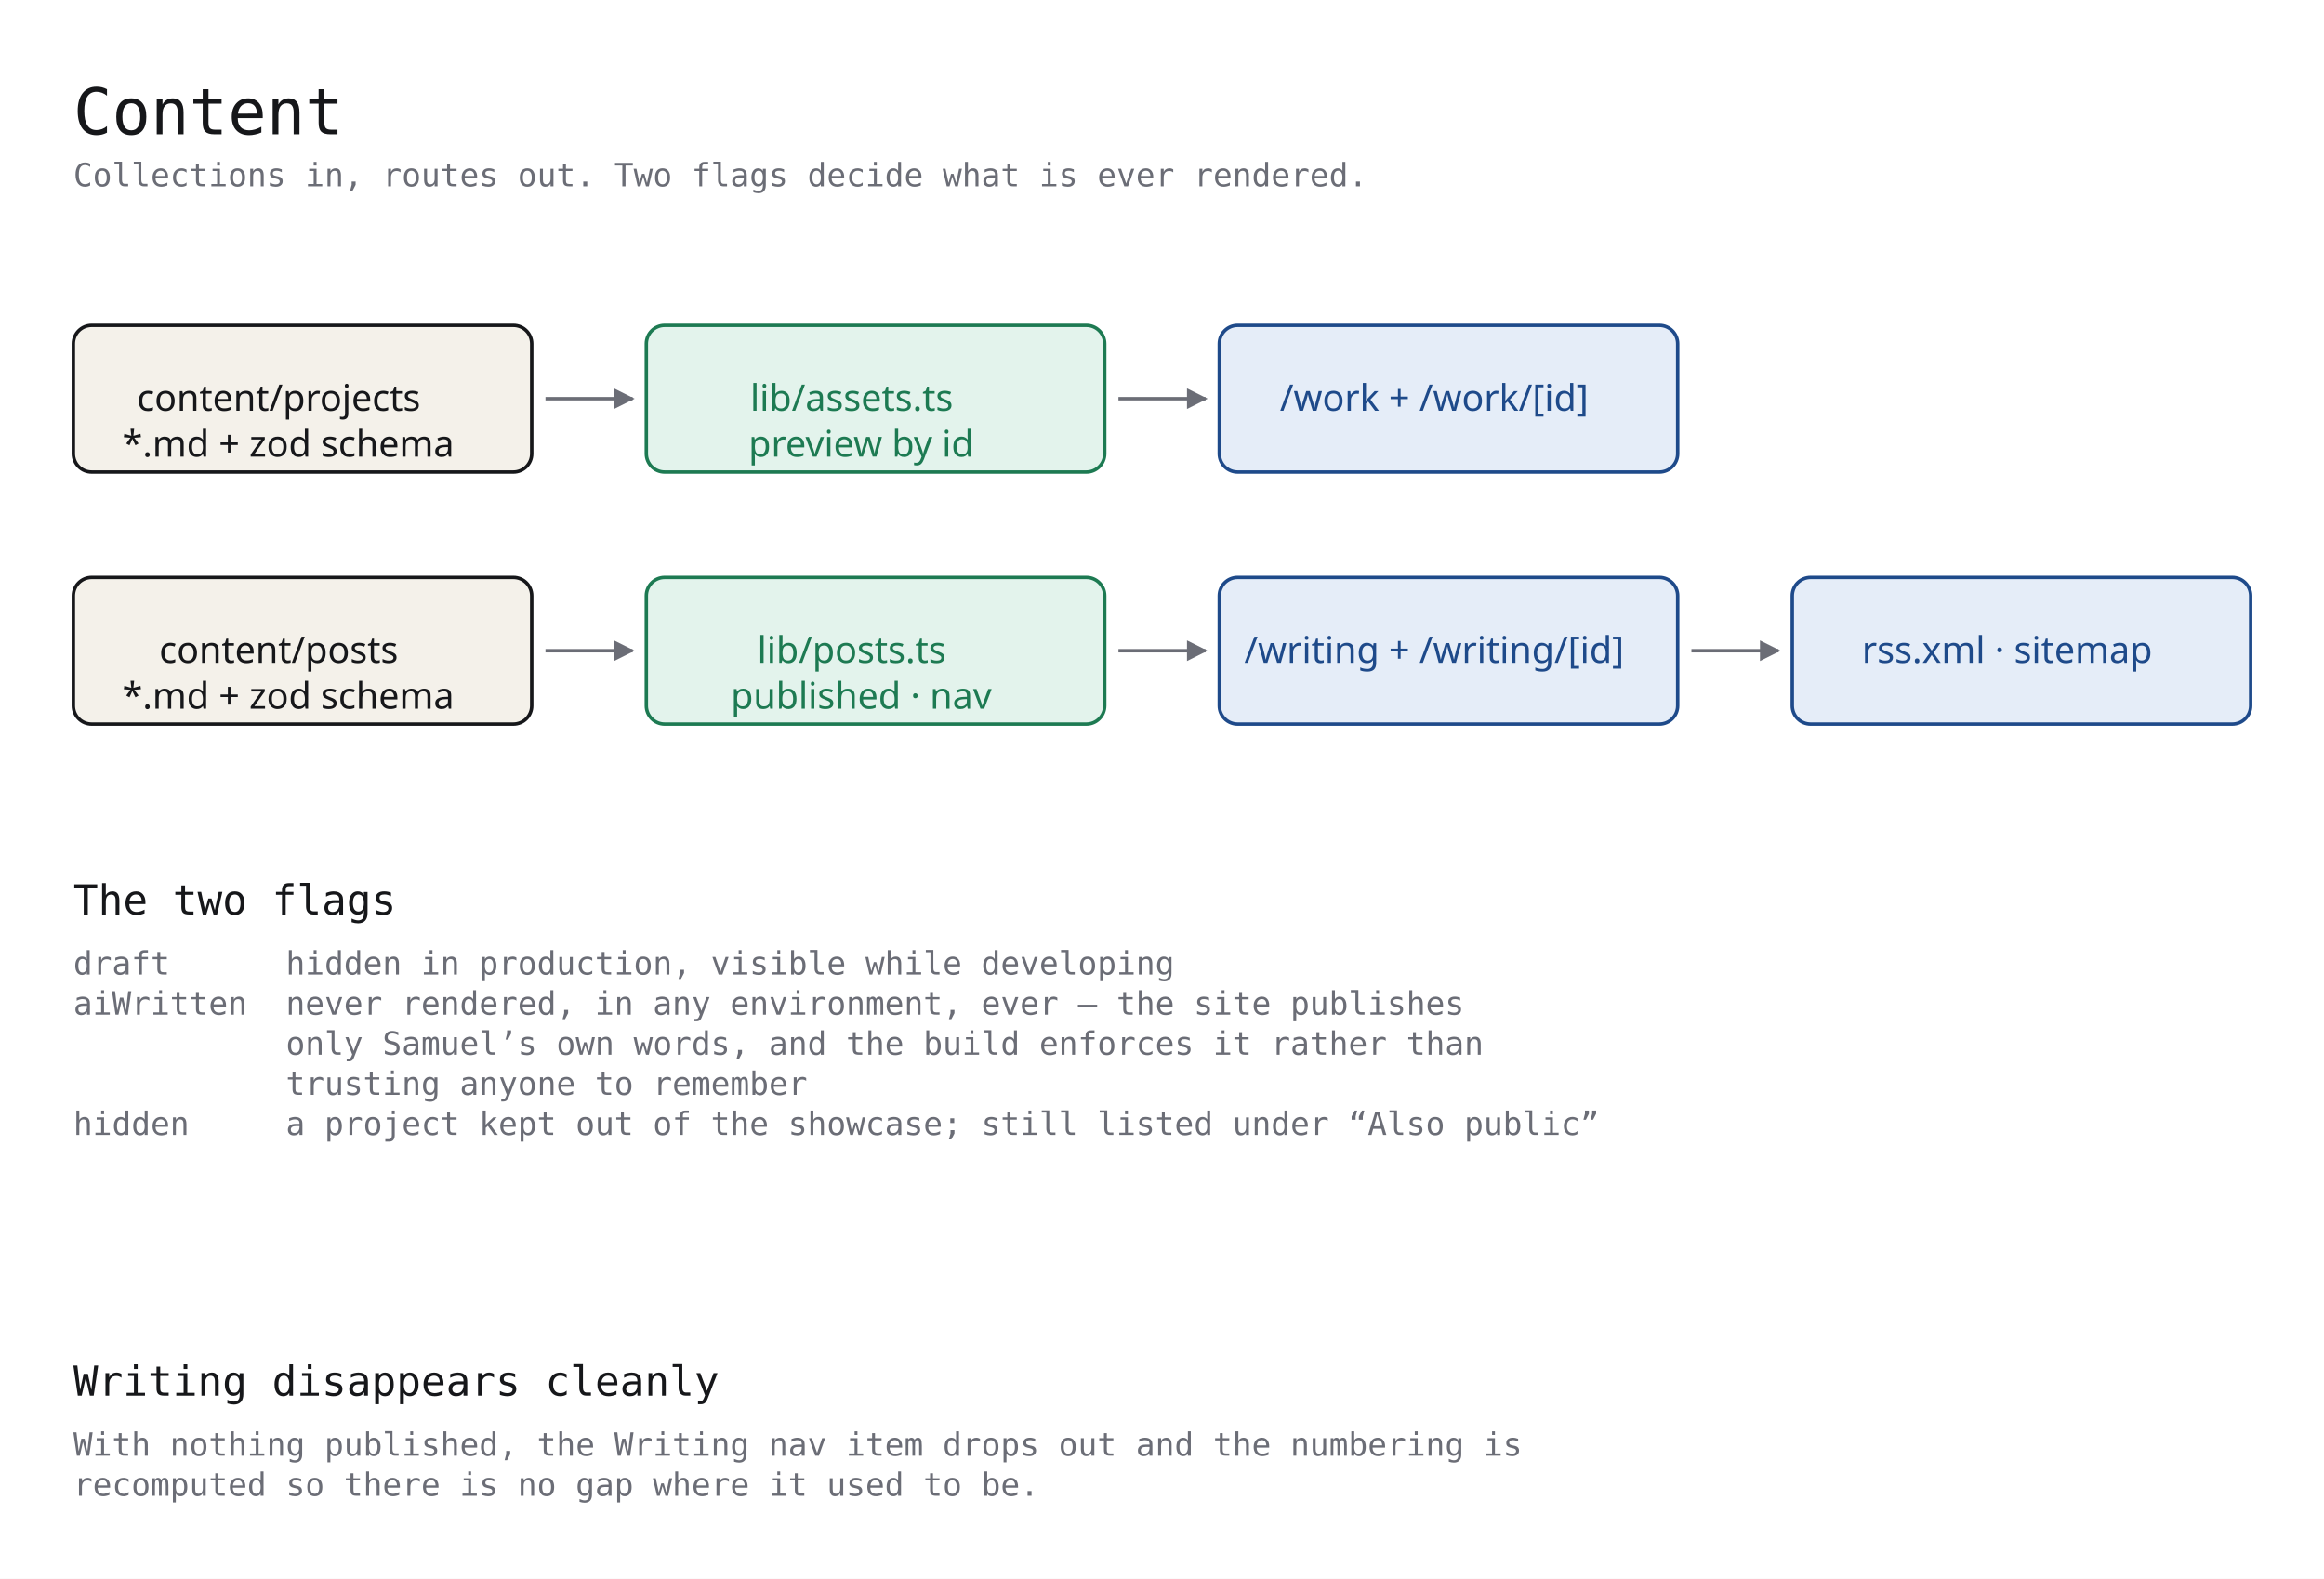
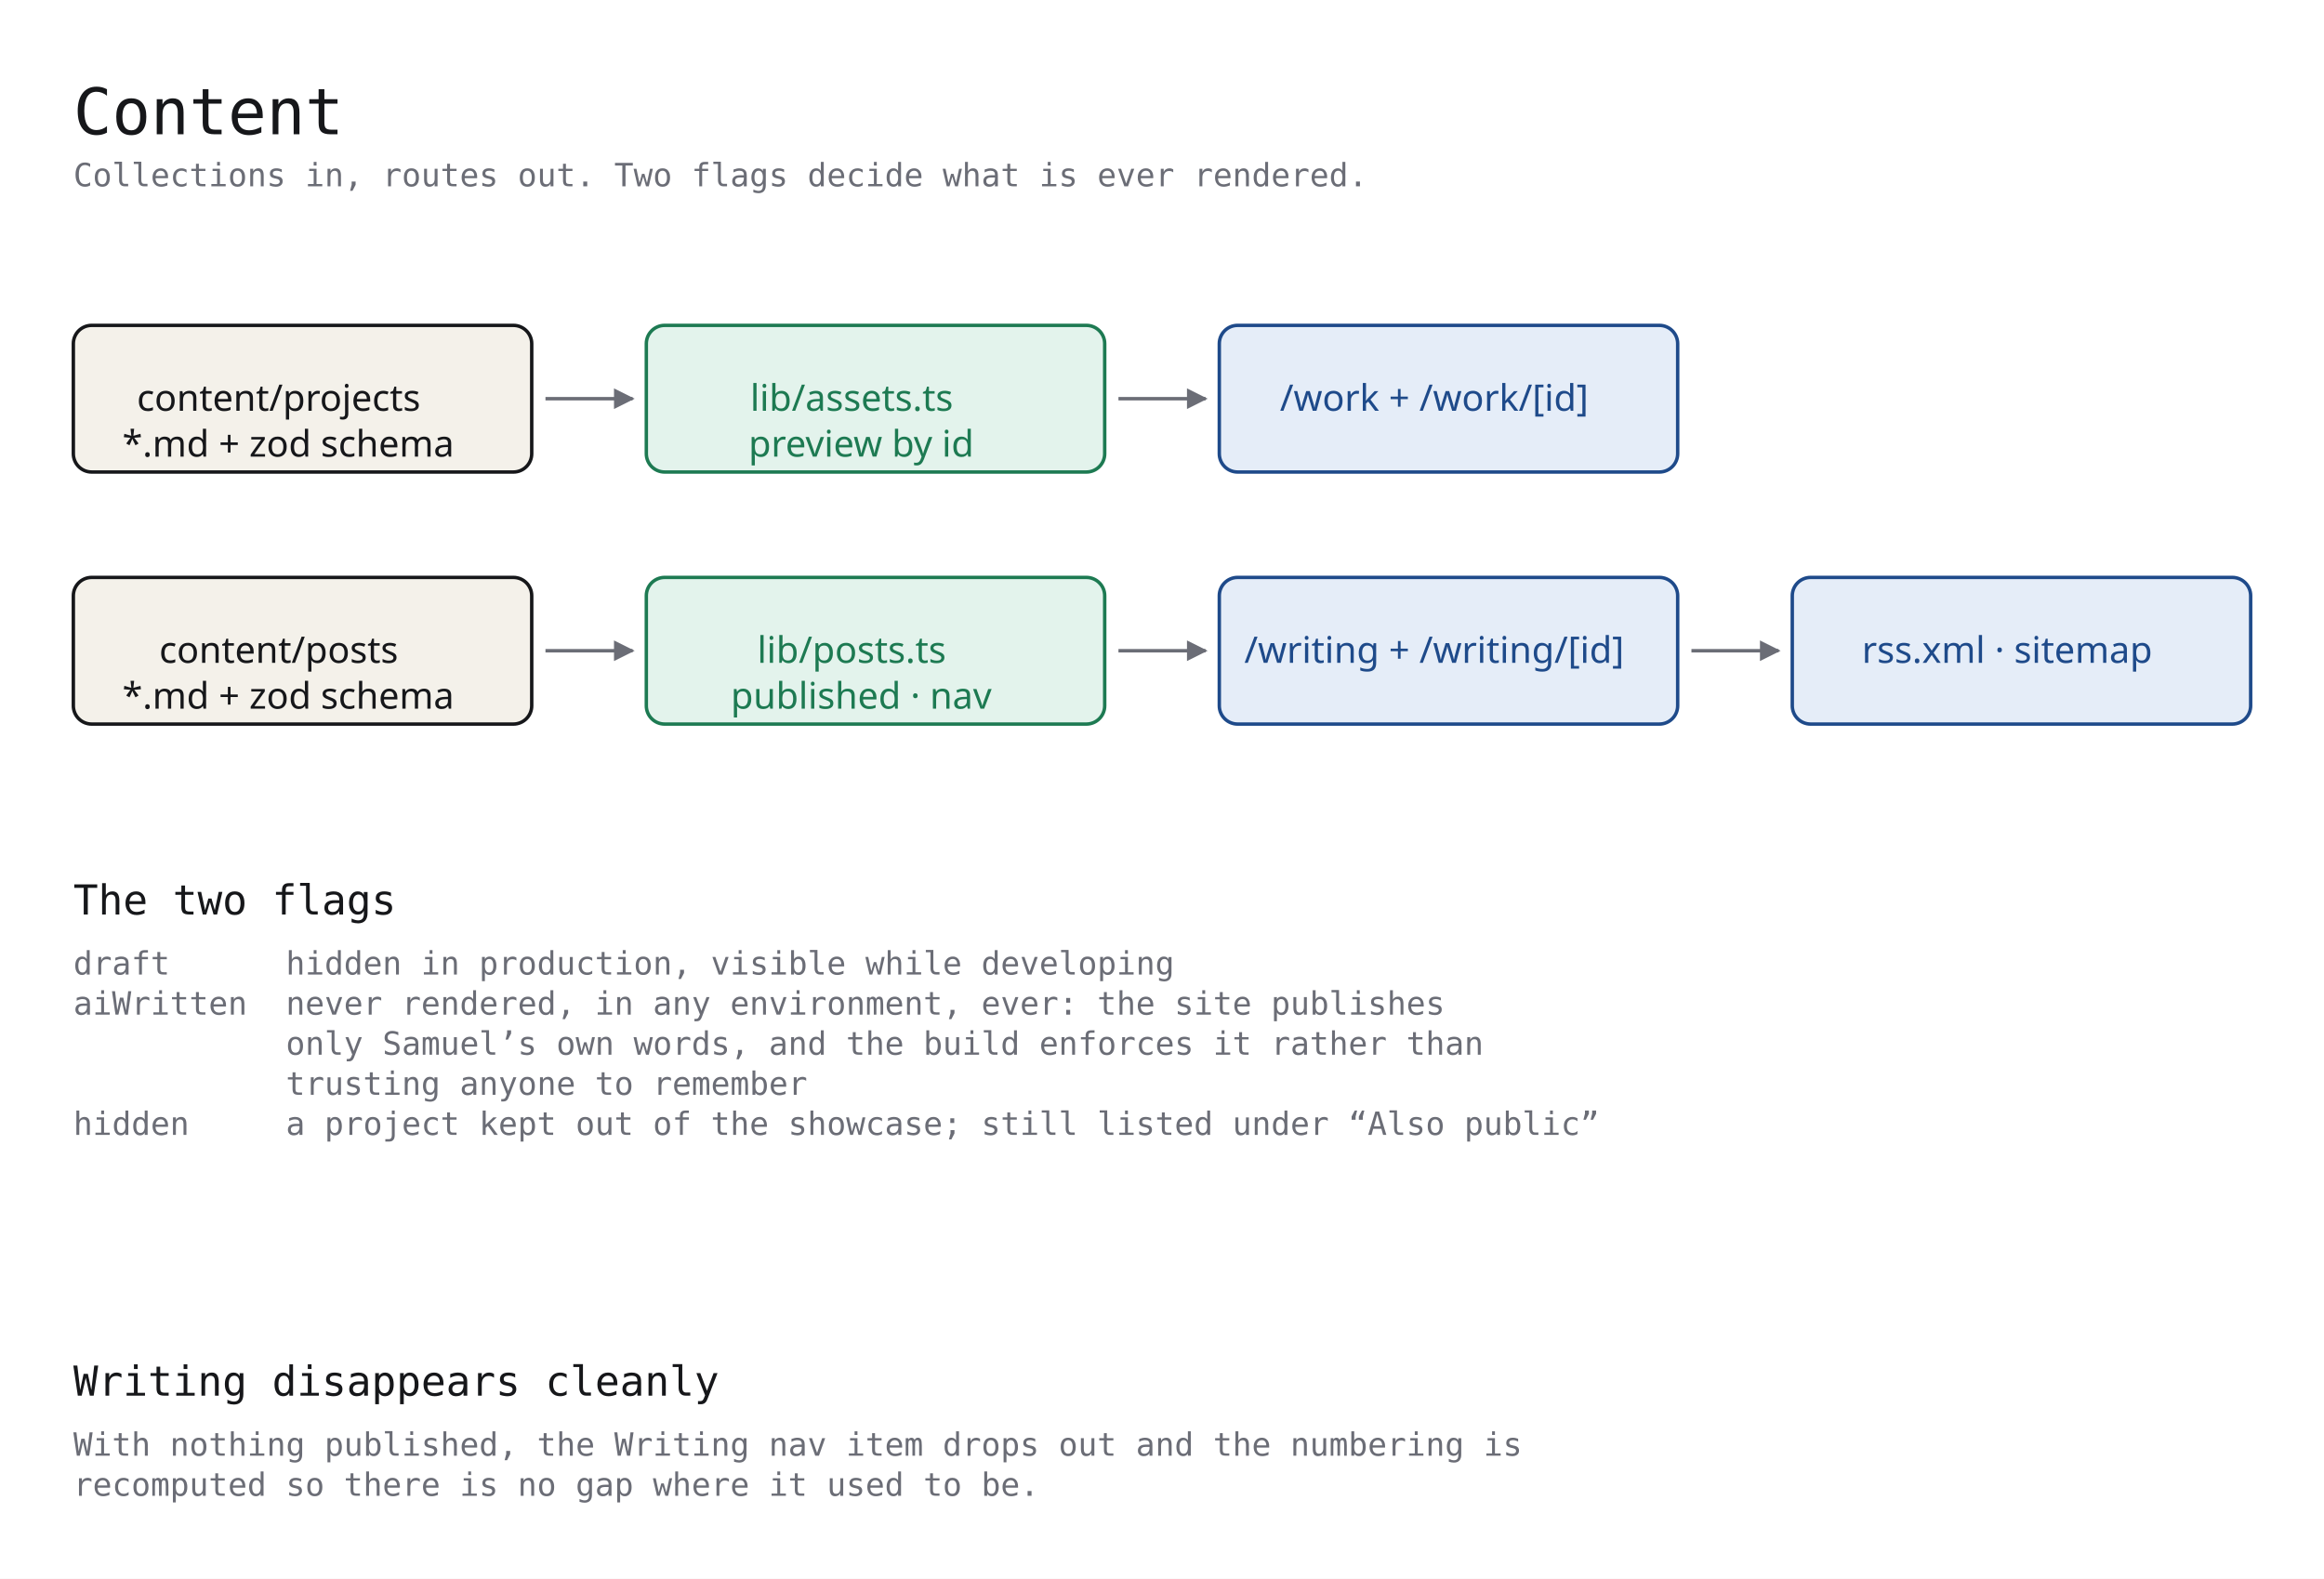
<svg xmlns="http://www.w3.org/2000/svg" viewBox="28 8 1014 689" width="1014" height="689" role="img">
  <defs>
    <marker id="head-6b6d76" viewBox="0 0 10 10" refX="9" refY="5" markerWidth="6" markerHeight="6" orient="auto-start-reverse">
      <path d="M0 0 L10 5 L0 10 z" fill="#6b6d76" />
    </marker>
  </defs>
  <rect x="28" y="8" width="1014" height="689" fill="#ffffff" />
  <text xml:space="preserve" x="60" y="66.6" fill="#16171a" font-family="ui-monospace, SFMono-Regular, Menlo, monospace" font-size="28" text-anchor="start">
    <tspan x="60" dy="0">Content</tspan>
  </text>
  <text xml:space="preserve" x="60" y="89.3" fill="#6b6d76" font-family="ui-monospace, SFMono-Regular, Menlo, monospace" font-size="14" text-anchor="start">
    <tspan x="60" dy="0">Collections in, routes out. Two flags decide what is ever rendered.</tspan>
  </text>
  <rect x="60" y="150" width="200" height="64" rx="8" fill="#f4f1ea" stroke="#16171a" stroke-width="1.5" />
  <text xml:space="preserve" x="160" y="187.28" fill="#16171a" font-family="ui-sans-serif, system-ui, sans-serif" font-size="16" text-anchor="middle">
    <tspan x="160" dy="0">content/projects</tspan>
    <tspan x="160" dy="20">*.md + zod schema</tspan>
  </text>
  <rect x="60" y="260" width="200" height="64" rx="8" fill="#f4f1ea" stroke="#16171a" stroke-width="1.5" />
  <text xml:space="preserve" x="160" y="297.28" fill="#16171a" font-family="ui-sans-serif, system-ui, sans-serif" font-size="16" text-anchor="middle">
    <tspan x="160" dy="0">content/posts</tspan>
    <tspan x="160" dy="20">*.md + zod schema</tspan>
  </text>
  <rect x="310" y="260" width="200" height="64" rx="8" fill="#e3f3ec" stroke="#1d7a52" stroke-width="1.5" />
  <text xml:space="preserve" x="410" y="297.28" fill="#1d7a52" font-family="ui-sans-serif, system-ui, sans-serif" font-size="16" text-anchor="middle">
    <tspan x="410" dy="0">lib/posts.ts</tspan>
    <tspan x="410" dy="20">published · nav</tspan>
  </text>
  <rect x="560" y="150" width="200" height="64" rx="8" fill="#e5edf8" stroke="#1e4a8a" stroke-width="1.5" />
  <text xml:space="preserve" x="660" y="187.28" fill="#1e4a8a" font-family="ui-sans-serif, system-ui, sans-serif" font-size="16" text-anchor="middle">
    <tspan x="660" dy="0">/work + /work/[id]</tspan>
  </text>
  <rect x="560" y="260" width="200" height="64" rx="8" fill="#e5edf8" stroke="#1e4a8a" stroke-width="1.5" />
  <text xml:space="preserve" x="660" y="297.28" fill="#1e4a8a" font-family="ui-sans-serif, system-ui, sans-serif" font-size="16" text-anchor="middle">
    <tspan x="660" dy="0">/writing + /writing/[id]</tspan>
  </text>
  <rect x="810" y="260" width="200" height="64" rx="8" fill="#e5edf8" stroke="#1e4a8a" stroke-width="1.5" />
  <text xml:space="preserve" x="910" y="297.28" fill="#1e4a8a" font-family="ui-sans-serif, system-ui, sans-serif" font-size="16" text-anchor="middle">
    <tspan x="910" dy="0">rss.xml · sitemap</tspan>
  </text>
  <rect x="310" y="150" width="200" height="64" rx="8" fill="#e3f3ec" stroke="#1d7a52" stroke-width="1.5" />
  <text xml:space="preserve" x="410" y="187.28" fill="#1d7a52" font-family="ui-sans-serif, system-ui, sans-serif" font-size="16" text-anchor="middle">
    <tspan x="410" dy="0">lib/assets.ts</tspan>
    <tspan x="410" dy="20">preview by id</tspan>
  </text>
  <polyline points="266,182 304,182" fill="none" stroke="#6b6d76" stroke-width="1.5" marker-end="url(#head-6b6d76)" />
  <polyline points="516,182 554,182" fill="none" stroke="#6b6d76" stroke-width="1.5" marker-end="url(#head-6b6d76)" />
  <polyline points="266,292 304,292" fill="none" stroke="#6b6d76" stroke-width="1.5" marker-end="url(#head-6b6d76)" />
  <polyline points="516,292 554,292" fill="none" stroke="#6b6d76" stroke-width="1.5" marker-end="url(#head-6b6d76)" />
  <polyline points="766,292 804,292" fill="none" stroke="#6b6d76" stroke-width="1.5" marker-end="url(#head-6b6d76)" />
  <text xml:space="preserve" x="60" y="407.1" fill="#16171a" font-family="ui-monospace, SFMono-Regular, Menlo, monospace" font-size="18" text-anchor="start">
    <tspan x="60" dy="0">The two flags</tspan>
  </text>
  <text xml:space="preserve" x="60" y="433.3" fill="#6b6d76" font-family="ui-monospace, SFMono-Regular, Menlo, monospace" font-size="14" text-anchor="start">
    <tspan x="60" dy="0">draft      hidden in production, visible while developing</tspan>
-     <tspan x="60" dy="17.5">aiWritten  never rendered, in any environment, ever — the site publishes</tspan>
+     <tspan x="60" dy="17.5">aiWritten  never rendered, in any environment, ever: the site publishes</tspan>
    <tspan x="60" dy="17.5">           only Samuel’s own words, and the build enforces it rather than</tspan>
    <tspan x="60" dy="17.5">           trusting anyone to remember</tspan>
    <tspan x="60" dy="17.5">hidden     a project kept out of the showcase; still listed under “Also public”</tspan>
  </text>
  <text xml:space="preserve" x="60" y="617.1" fill="#16171a" font-family="ui-monospace, SFMono-Regular, Menlo, monospace" font-size="18" text-anchor="start">
    <tspan x="60" dy="0">Writing disappears cleanly</tspan>
  </text>
  <text xml:space="preserve" x="60" y="643.3" fill="#6b6d76" font-family="ui-monospace, SFMono-Regular, Menlo, monospace" font-size="14" text-anchor="start">
    <tspan x="60" dy="0">With nothing published, the Writing nav item drops out and the numbering is</tspan>
    <tspan x="60" dy="17.5">recomputed so there is no gap where it used to be.</tspan>
  </text>
</svg>
